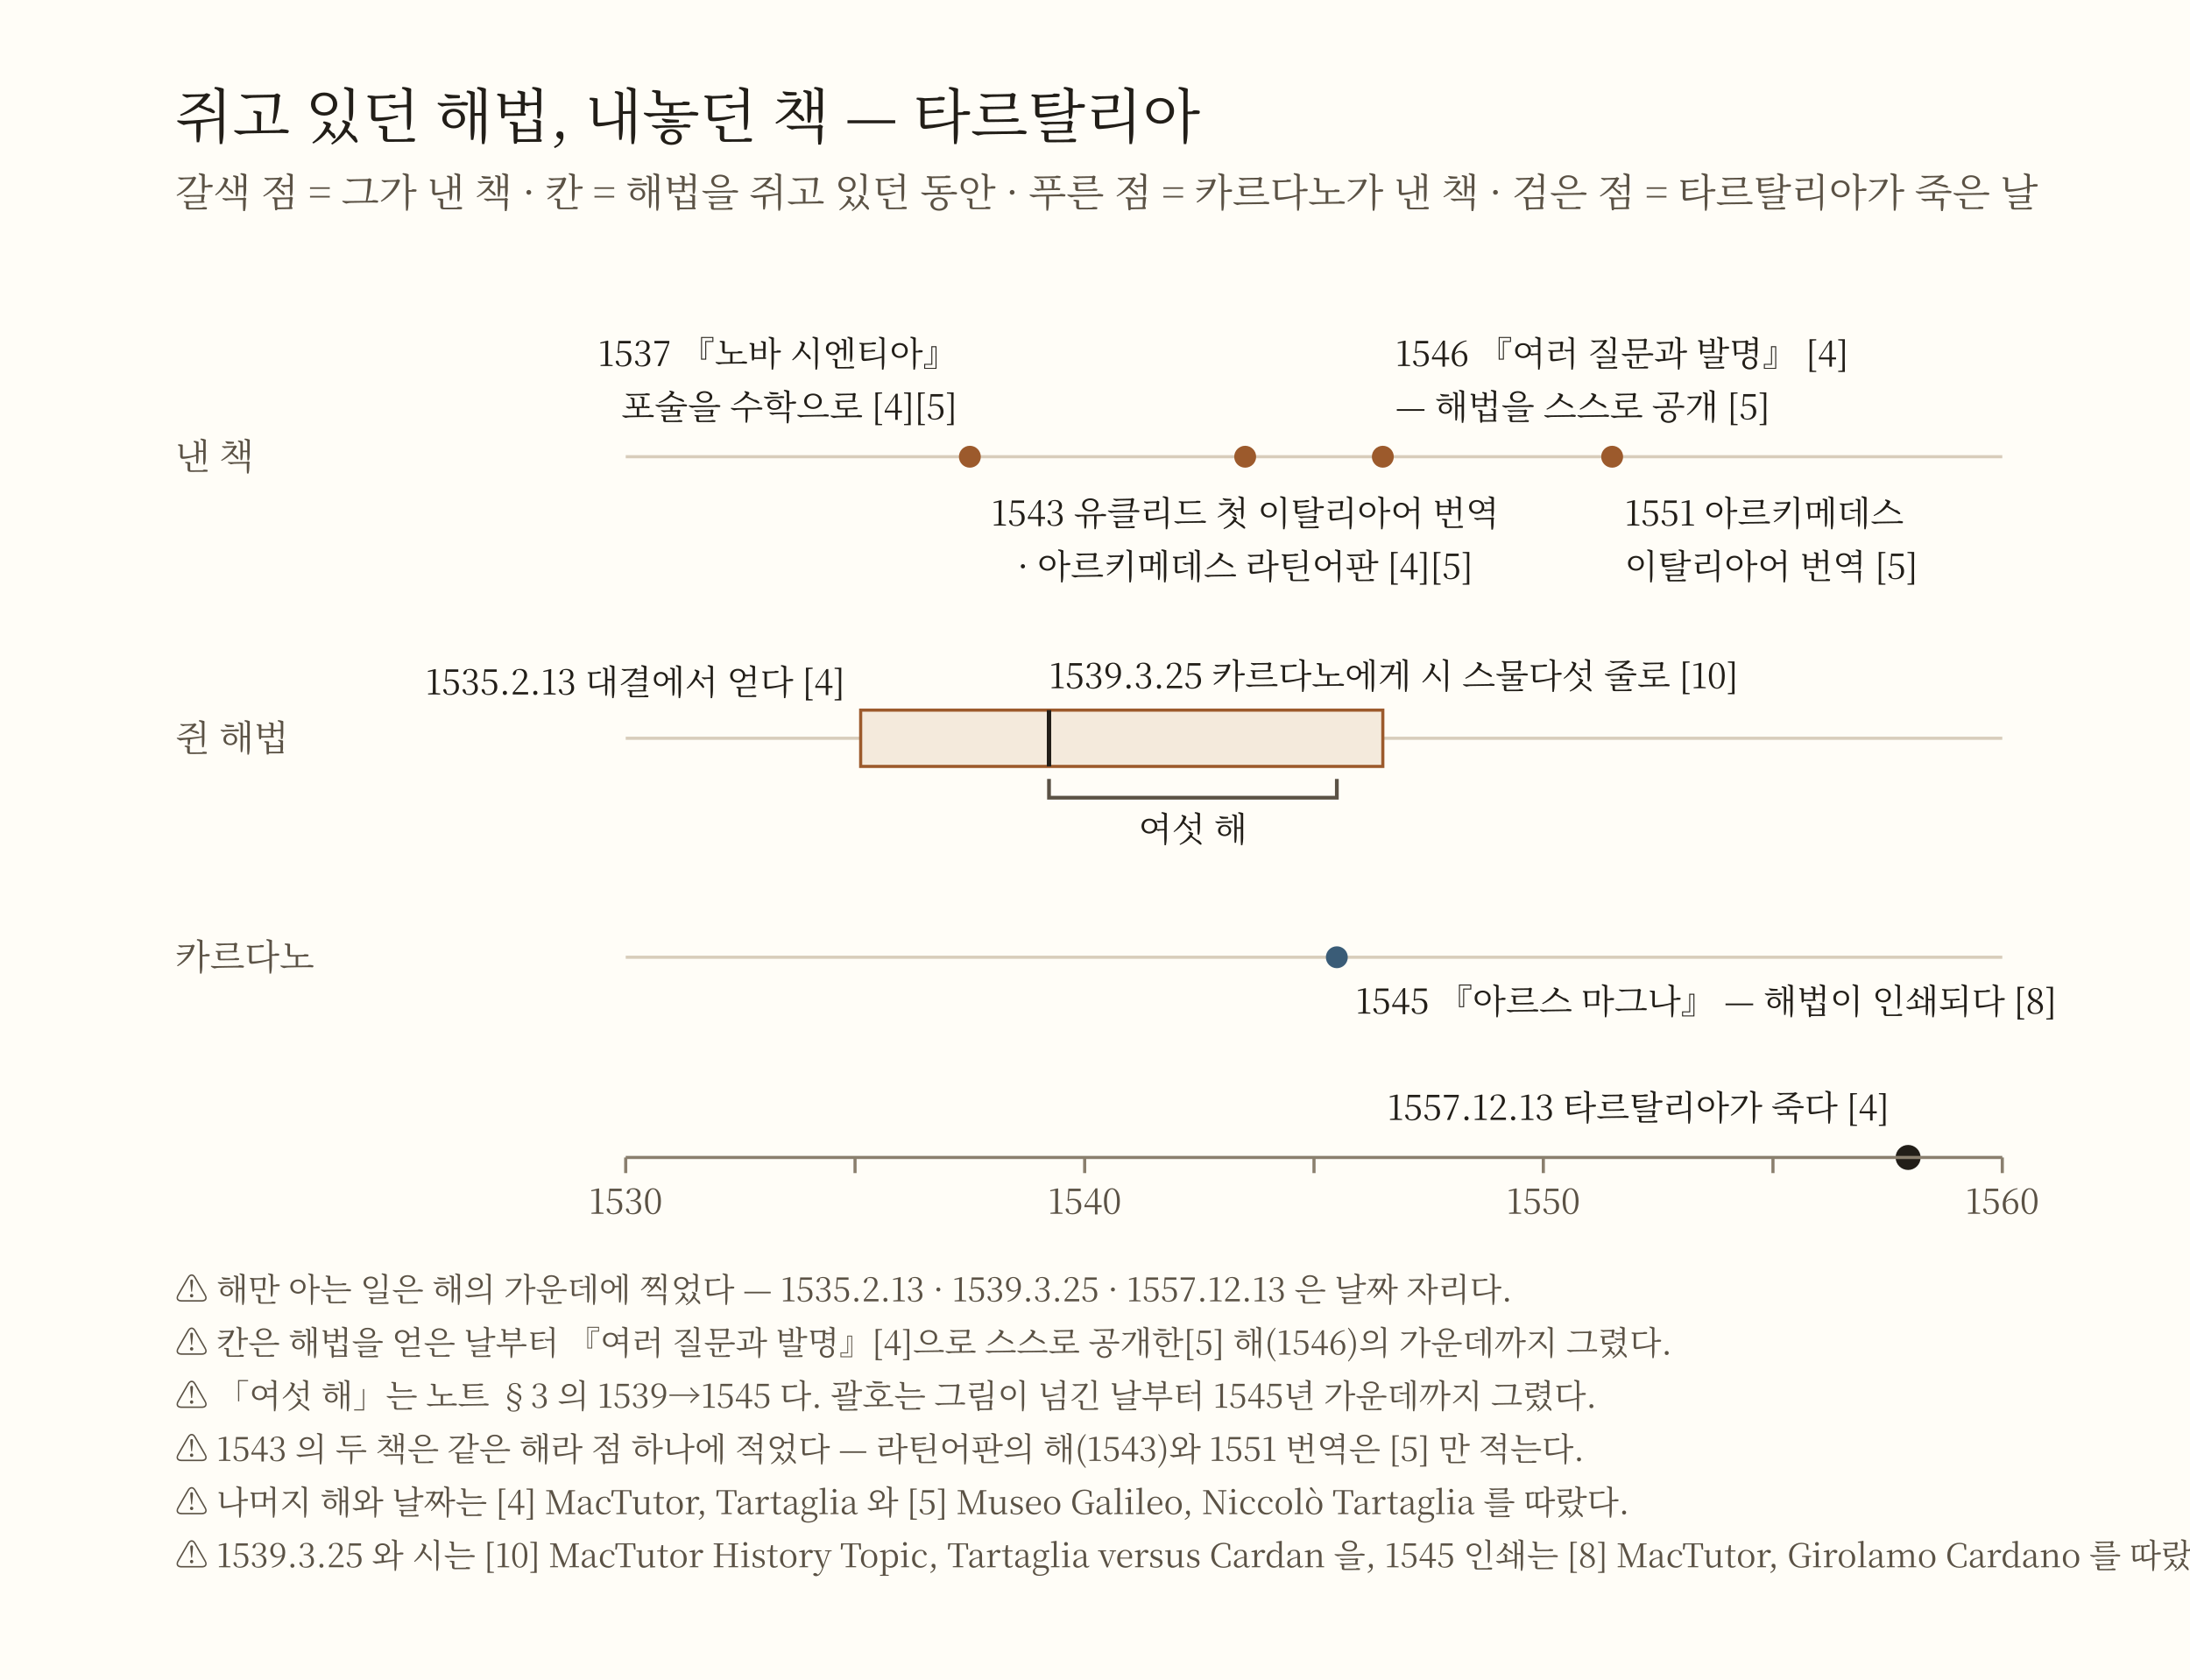
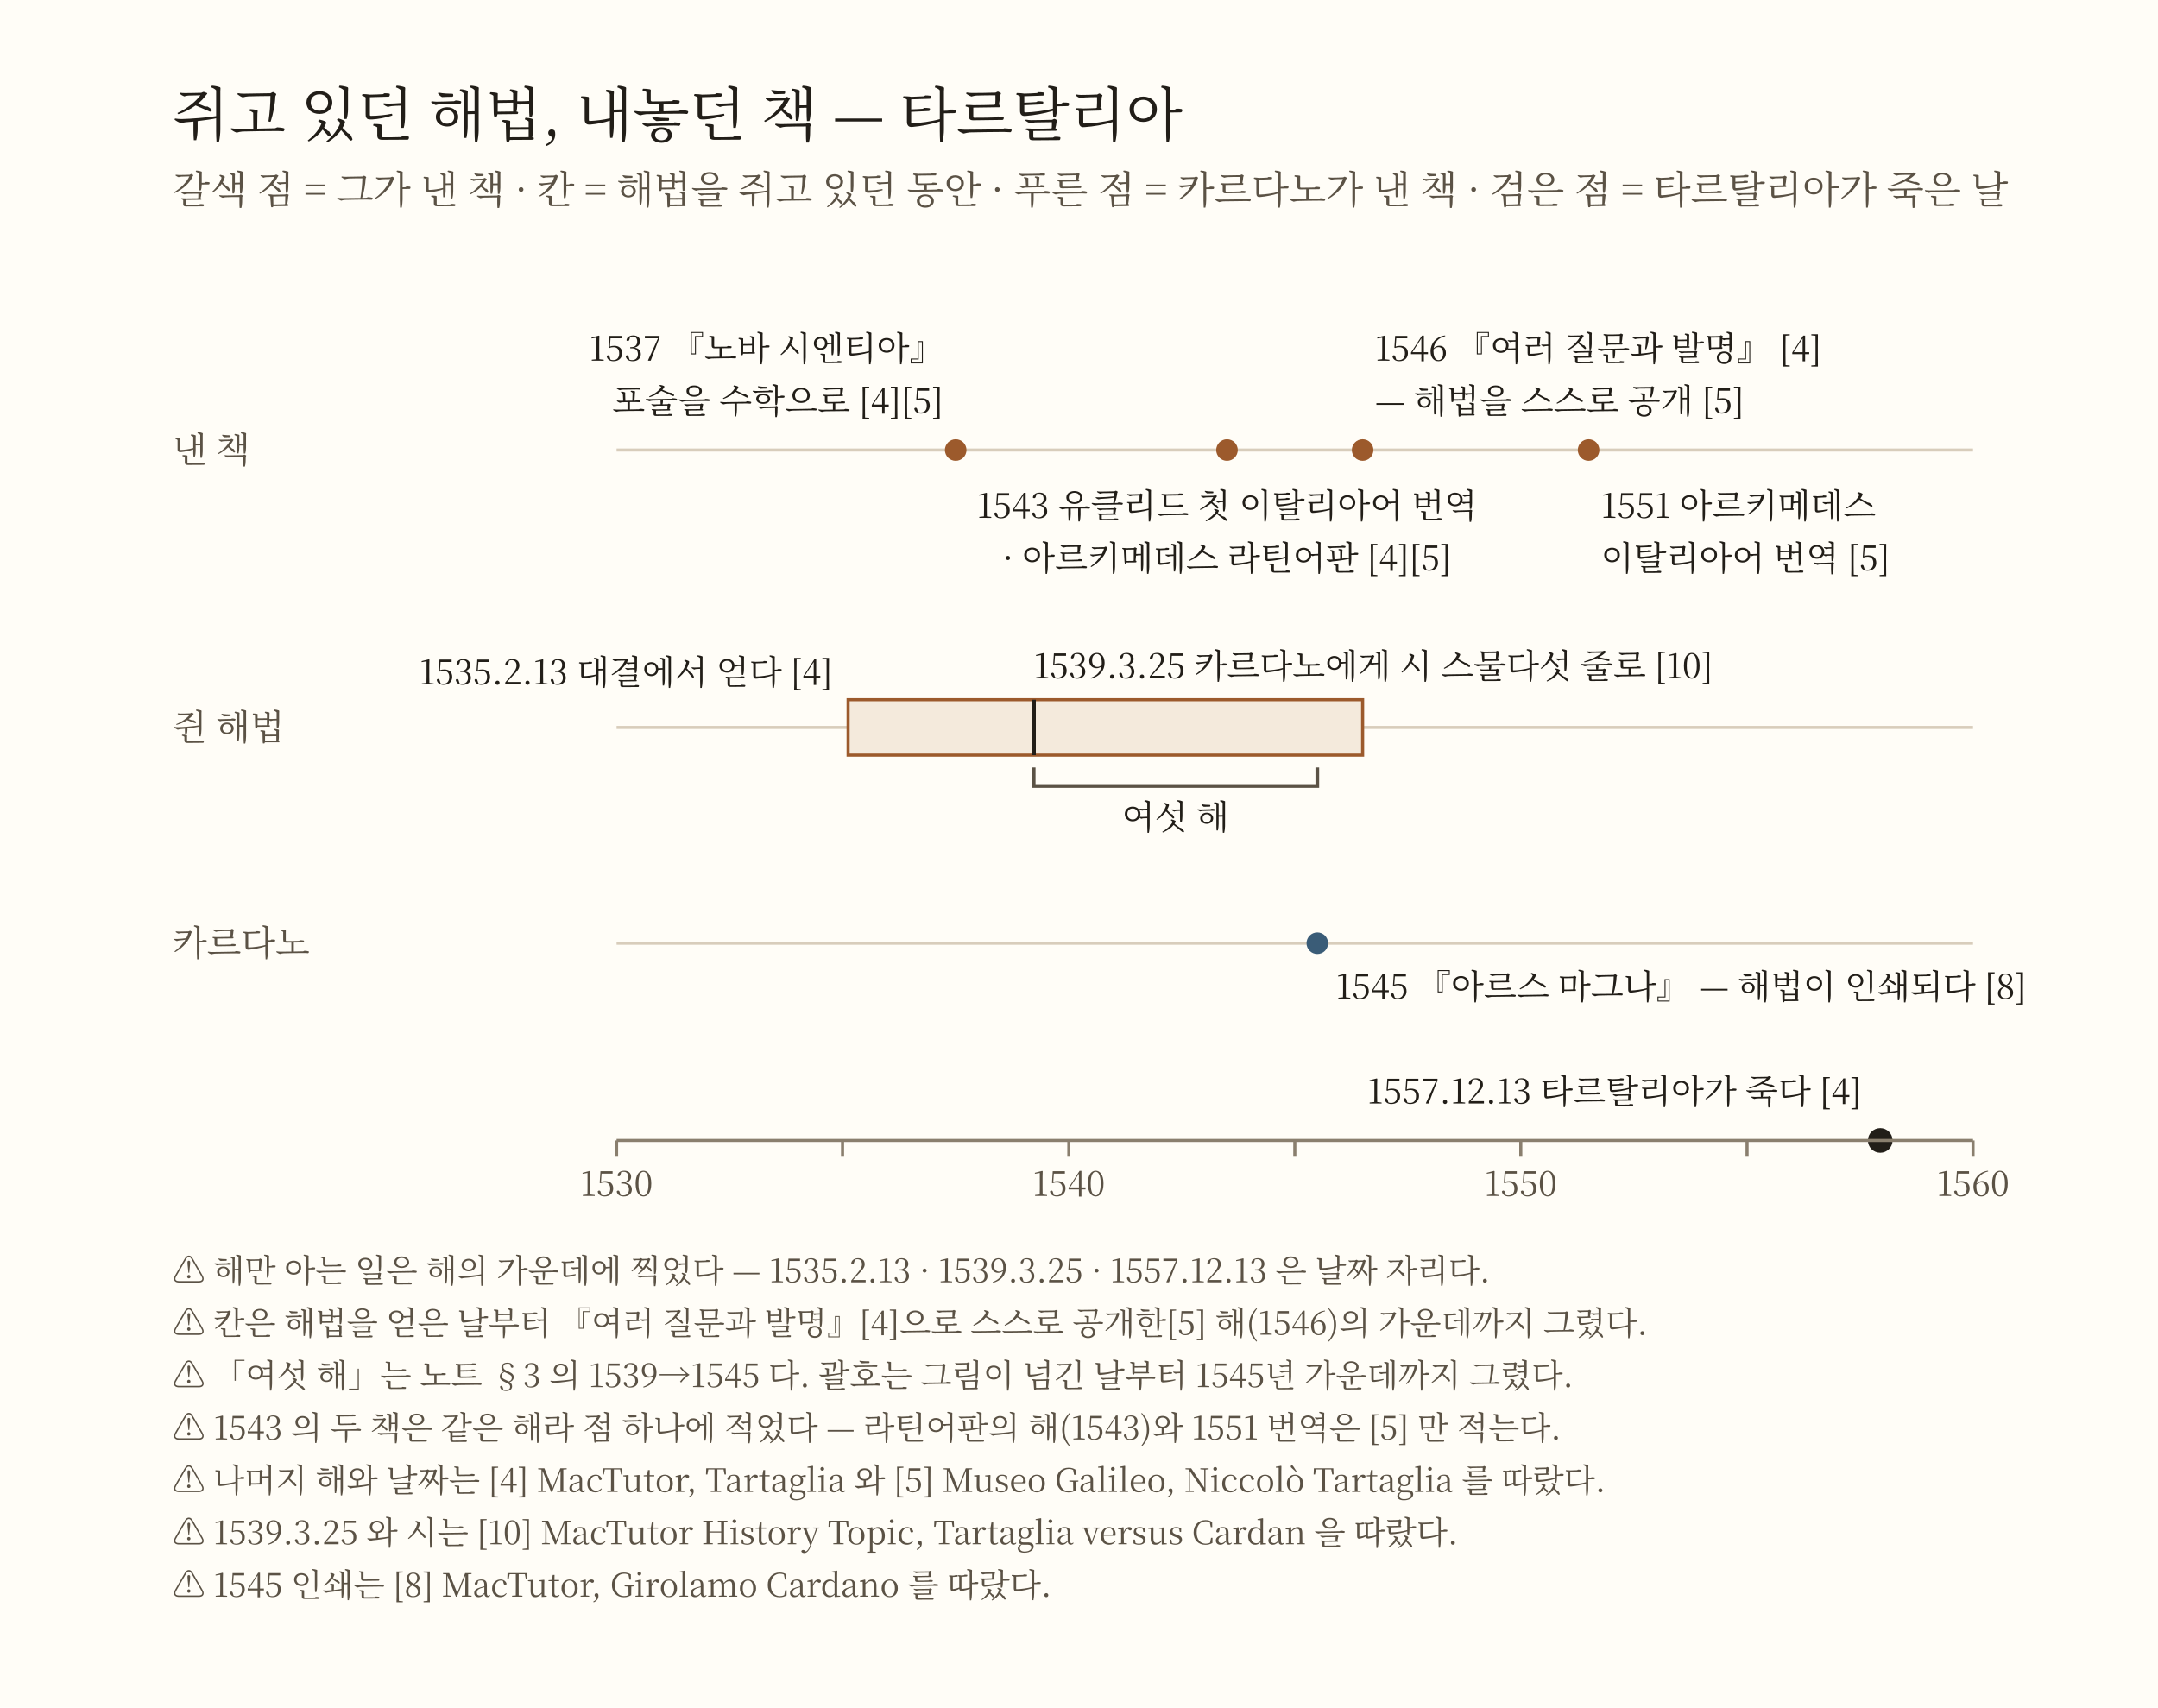
- <svg xmlns="http://www.w3.org/2000/svg" viewBox="0 0 700 537" width="700" height="537" role="img" aria-label="그림 위쪽에 「쥐고 있던 해법, 내놓던 책 — 타르탈리아」라는 표제가 있고 그 아래에 갈색 점은 그가 낸 책, 칸은 해법을 쥐고 있던 동안, 푸른 점은 카르다노가 낸 책, 검은 점은 타르탈리아가 죽은 날이라는 부호표가 있다. 가로축은 1530년부터 1560년까지의 해이고, 줄이 셋 있다. 줄 이름은 왼쪽 끝에 낸 책, 쥔 해법, 카르다노라고 적혀 있다. 위 줄 낸 책에는 갈색 점이 넷 있다. 1537년 점 왼쪽 위에 두 줄로 1537 노바 시엔티아, 포술을 수학으로, 1543년 점 아래에 두 줄로 1543 유클리드 첫 이탈리아어 번역, 아르키메데스 라틴어판, 1546년 점 오른쪽 위에 두 줄로 1546 여러 질문과 발명, 해법을 스스로 공개, 1551년 점 오른쪽 아래에 두 줄로 1551 아르키메데스 이탈리아어 번역이라고 적혀 있다. 가운데 줄 쥔 해법에는 1535년 2월 13일부터 1546년 가운데까지 칸이 이어져 있고, 칸 왼쪽 위에 1535.2.13 대결에서 얻다라고 적혀 있다. 칸 안 1539년 3월 25일 자리에 세로 금이 있고 그 위에 1539.3.25 카르다노에게 시 스물다섯 줄로라고 적혀 있다. 칸 아래에는 그 금부터 1545년 가운데까지 걸친 괄호가 있고 여섯 해라고 적혀 있다. 아래 줄 카르다노에는 1545년 가운데에 푸른 점이 있고 그 오른쪽 아래에 1545 아르스 마그나, 해법이 인쇄되다라고 적혀 있다. 가로축 위 1557년 끝 자리에 검은 점이 있고 그 왼쪽 위에 1557.12.13 타르탈리아가 죽다라고 적혀 있다. 아래에 단서가 여섯 줄 있다. 첫째, 해만 아는 일은 해의 가운데에 찍었고 1535.2.13, 1539.3.25, 1557.12.13 은 날짜 자리다. 둘째, 칸은 해법을 얻은 날부터 여러 질문과 발명으로 스스로 공개한 해 1546의 가운데까지 그렸다. 셋째, 여섯 해는 노트 3절의 1539에서 1545까지이고, 괄호는 그림이 넘긴 날부터 1545년 가운데까지 그렸다. 넷째, 1543의 두 책은 같은 해라 점 하나에 적었고 라틴어판의 해 1543과 1551 번역은 5번만 적는다. 다섯째, 나머지 해와 날짜는 4번 MacTutor, Tartaglia와 5번 Museo Galileo, Niccolò Tartaglia를 따랐다. 여섯째, 1539.3.25와 시는 10번 MacTutor History Topic, Tartaglia versus Cardan을, 1545 인쇄는 8번 MacTutor, Girolamo Cardano를 따랐다">
+ <svg xmlns="http://www.w3.org/2000/svg" viewBox="0 0 700 554" width="700" height="554" role="img" aria-label="그림 위쪽에 「쥐고 있던 해법, 내놓던 책 — 타르탈리아」라는 표제가 있고 그 아래에 갈색 점은 그가 낸 책, 칸은 해법을 쥐고 있던 동안, 푸른 점은 카르다노가 낸 책, 검은 점은 타르탈리아가 죽은 날이라는 부호표가 있다. 가로축은 1530년부터 1560년까지의 해이고, 줄이 셋 있다. 줄 이름은 왼쪽 끝에 낸 책, 쥔 해법, 카르다노라고 적혀 있다. 위 줄 낸 책에는 갈색 점이 넷 있다. 1537년 점 왼쪽 위에 두 줄로 1537 노바 시엔티아, 포술을 수학으로, 1543년 점 아래에 두 줄로 1543 유클리드 첫 이탈리아어 번역, 아르키메데스 라틴어판, 1546년 점 오른쪽 위에 두 줄로 1546 여러 질문과 발명, 해법을 스스로 공개, 1551년 점 오른쪽 아래에 두 줄로 1551 아르키메데스 이탈리아어 번역이라고 적혀 있다. 가운데 줄 쥔 해법에는 1535년 2월 13일부터 1546년 가운데까지 칸이 이어져 있고, 칸 왼쪽 위에 1535.2.13 대결에서 얻다라고 적혀 있다. 칸 안 1539년 3월 25일 자리에 세로 금이 있고 그 위에 1539.3.25 카르다노에게 시 스물다섯 줄로라고 적혀 있다. 칸 아래에는 그 금부터 1545년 가운데까지 걸친 괄호가 있고 여섯 해라고 적혀 있다. 아래 줄 카르다노에는 1545년 가운데에 푸른 점이 있고 그 오른쪽 아래에 1545 아르스 마그나, 해법이 인쇄되다라고 적혀 있다. 가로축 위 1557년 끝 자리에 검은 점이 있고 그 왼쪽 위에 1557.12.13 타르탈리아가 죽다라고 적혀 있다. 아래에 단서가 일곱 줄 있다. 첫째, 해만 아는 일은 해의 가운데에 찍었고 1535.2.13, 1539.3.25, 1557.12.13 은 날짜 자리다. 둘째, 칸은 해법을 얻은 날부터 여러 질문과 발명으로 스스로 공개한 해 1546의 가운데까지 그렸다. 셋째, 여섯 해는 노트 3절의 1539에서 1545까지이고, 괄호는 그림이 넘긴 날부터 1545년 가운데까지 그렸다. 넷째, 1543의 두 책은 같은 해라 점 하나에 적었고 라틴어판의 해 1543과 1551 번역은 5번만 적는다. 다섯째, 나머지 해와 날짜는 4번 MacTutor, Tartaglia와 5번 Museo Galileo, Niccolò Tartaglia를 따랐다. 여섯째, 1539.3.25와 시는 10번 MacTutor History Topic, Tartaglia versus Cardan을 따랐다. 일곱째, 1545 인쇄는 8번 MacTutor, Girolamo Cardano를 따랐다">
  <style>
    text{font-family:EB Garamond, Georgia, 'Noto Serif KR', 'Noto Serif CJK KR', NanumMyeongjo, Batang, AppleMyungjo, serif;fill:#221E18;}
    .h1{font-size:19px;} .h2{font-size:12.5px;fill:#5B5245;}
    .grp{font-size:11.5px;fill:#5B5245;}
    .ev{font-size:11px;} .yr{font-size:11px;fill:#5B5245;}
    .bg{fill:#FFFDF7;}
    .lane{stroke:#D8CDBB;stroke-width:1;}
    .seg{fill:#F4EADC;stroke:#9C5A2C;stroke-width:1;}
    .mk{fill:#9C5A2C;} .bl{fill:#3A5C77;} .pt{fill:#221E18;}
    .tick{stroke:#221E18;stroke-width:1.4;}
    .brk{stroke:#5B5245;stroke-width:1.2;fill:none;}
    .axis{stroke:#8A7F6E;stroke-width:1;}
    .warn{font-size:10.5px;fill:#5B5245;}
  </style>
-   <rect class="bg" x="0" y="0" width="700" height="537" />
+   <rect class="bg" x="0" y="0" width="700" height="554" />
  <text class="h1" x="56" y="44">쥐고 있던 해법, 내놓던 책 — 타르탈리아</text>
  <text class="h2" x="56" y="66">갈색 점 = 그가 낸 책 · 칸 = 해법을 쥐고 있던 동안 · 푸른 점 = 카르다노가 낸 책 · 검은 점 = 타르탈리아가 죽은 날</text>
  <line class="lane" x1="200" y1="146" x2="640" y2="146" />
  <text class="grp" x="56" y="150">낸 책</text>
  <line class="lane" x1="200" y1="236" x2="640" y2="236" />
  <text class="grp" x="56" y="240">쥔 해법</text>
  <line class="lane" x1="200" y1="306" x2="640" y2="306" />
  <text class="grp" x="56" y="310">카르다노</text>
  <circle class="mk" cx="310.0" cy="146" r="3.5" />
  <text class="ev" x="306.0" y="117" text-anchor="end">1537 『노바 시엔티아』</text>
  <text class="ev" x="306.0" y="134" text-anchor="end">포술을 수학으로 [4][5]</text>
  <circle class="mk" cx="398.0" cy="146" r="3.5" />
  <text class="ev" x="398.0" y="168" text-anchor="middle">1543 유클리드 첫 이탈리아어 번역</text>
  <text class="ev" x="398.0" y="185" text-anchor="middle">· 아르키메데스 라틴어판 [4][5]</text>
  <circle class="mk" cx="442.0" cy="146" r="3.5" />
  <text class="ev" x="446.0" y="117" text-anchor="start">1546 『여러 질문과 발명』 [4]</text>
  <text class="ev" x="446.0" y="134" text-anchor="start">— 해법을 스스로 공개 [5]</text>
  <circle class="mk" cx="515.3" cy="146" r="3.5" />
  <text class="ev" x="519.3" y="168" text-anchor="start">1551 아르키메데스</text>
  <text class="ev" x="519.3" y="185" text-anchor="start">이탈리아어 번역 [5]</text>
  <rect class="seg" x="275.1" y="227" width="166.9" height="18" />
  <text class="ev" x="270.1" y="222" text-anchor="end">1535.2.13 대결에서 얻다 [4]</text>
  <line class="tick" x1="335.3" y1="227" x2="335.3" y2="245" />
  <text class="ev" x="335.3" y="220" text-anchor="start">1539.3.25 카르다노에게 시 스물다섯 줄로 [10]</text>
  <path class="brk" d="M335.3,249 V255 H427.3 V249" />
  <text class="ev" x="381.3" y="269" text-anchor="middle">여섯 해</text>
  <circle class="bl" cx="427.3" cy="306" r="3.5" />
  <text class="ev" x="433.3" y="324" text-anchor="start">1545 『아르스 마그나』 — 해법이 인쇄되다 [8]</text>
  <circle class="pt" cx="609.9" cy="370" r="4" />
  <text class="ev" x="603.9" y="358" text-anchor="end">1557.12.13 타르탈리아가 죽다 [4]</text>
  <line class="axis" x1="200" y1="370" x2="640" y2="370" />
  <line class="axis" x1="200.0" y1="370" x2="200.0" y2="375" />
  <text class="yr" x="200.0" y="388" text-anchor="middle">1530</text>
  <line class="axis" x1="273.3" y1="370" x2="273.3" y2="375" />
  <line class="axis" x1="346.7" y1="370" x2="346.7" y2="375" />
  <text class="yr" x="346.7" y="388" text-anchor="middle">1540</text>
  <line class="axis" x1="420.0" y1="370" x2="420.0" y2="375" />
  <line class="axis" x1="493.3" y1="370" x2="493.3" y2="375" />
  <text class="yr" x="493.3" y="388" text-anchor="middle">1550</text>
  <line class="axis" x1="566.7" y1="370" x2="566.7" y2="375" />
  <line class="axis" x1="640.0" y1="370" x2="640.0" y2="375" />
  <text class="yr" x="640.0" y="388" text-anchor="middle">1560</text>
  <text class="warn" x="56" y="416">⚠ 해만 아는 일은 해의 가운데에 찍었다 — 1535.2.13 · 1539.3.25 · 1557.12.13 은 날짜 자리다.</text>
  <text class="warn" x="56" y="433">⚠ 칸은 해법을 얻은 날부터 『여러 질문과 발명』[4]으로 스스로 공개한[5] 해(1546)의 가운데까지 그렸다.</text>
  <text class="warn" x="56" y="450">⚠ 「여섯 해」는 노트 §3 의 1539→1545 다. 괄호는 그림이 넘긴 날부터 1545년 가운데까지 그렸다.</text>
  <text class="warn" x="56" y="467">⚠ 1543 의 두 책은 같은 해라 점 하나에 적었다 — 라틴어판의 해(1543)와 1551 번역은 [5] 만 적는다.</text>
  <text class="warn" x="56" y="484">⚠ 나머지 해와 날짜는 [4] MacTutor, Tartaglia 와 [5] Museo Galileo, Niccolò Tartaglia 를 따랐다.</text>
-   <text class="warn" x="56" y="501">⚠ 1539.3.25 와 시는 [10] MacTutor History Topic, Tartaglia versus Cardan 을, 1545 인쇄는 [8] MacTutor, Girolamo Cardano 를 따랐다.</text>
+   <text class="warn" x="56" y="501">⚠ 1539.3.25 와 시는 [10] MacTutor History Topic, Tartaglia versus Cardan 을 따랐다.</text>
+   <text class="warn" x="56" y="518">⚠ 1545 인쇄는 [8] MacTutor, Girolamo Cardano 를 따랐다.</text>
</svg>
